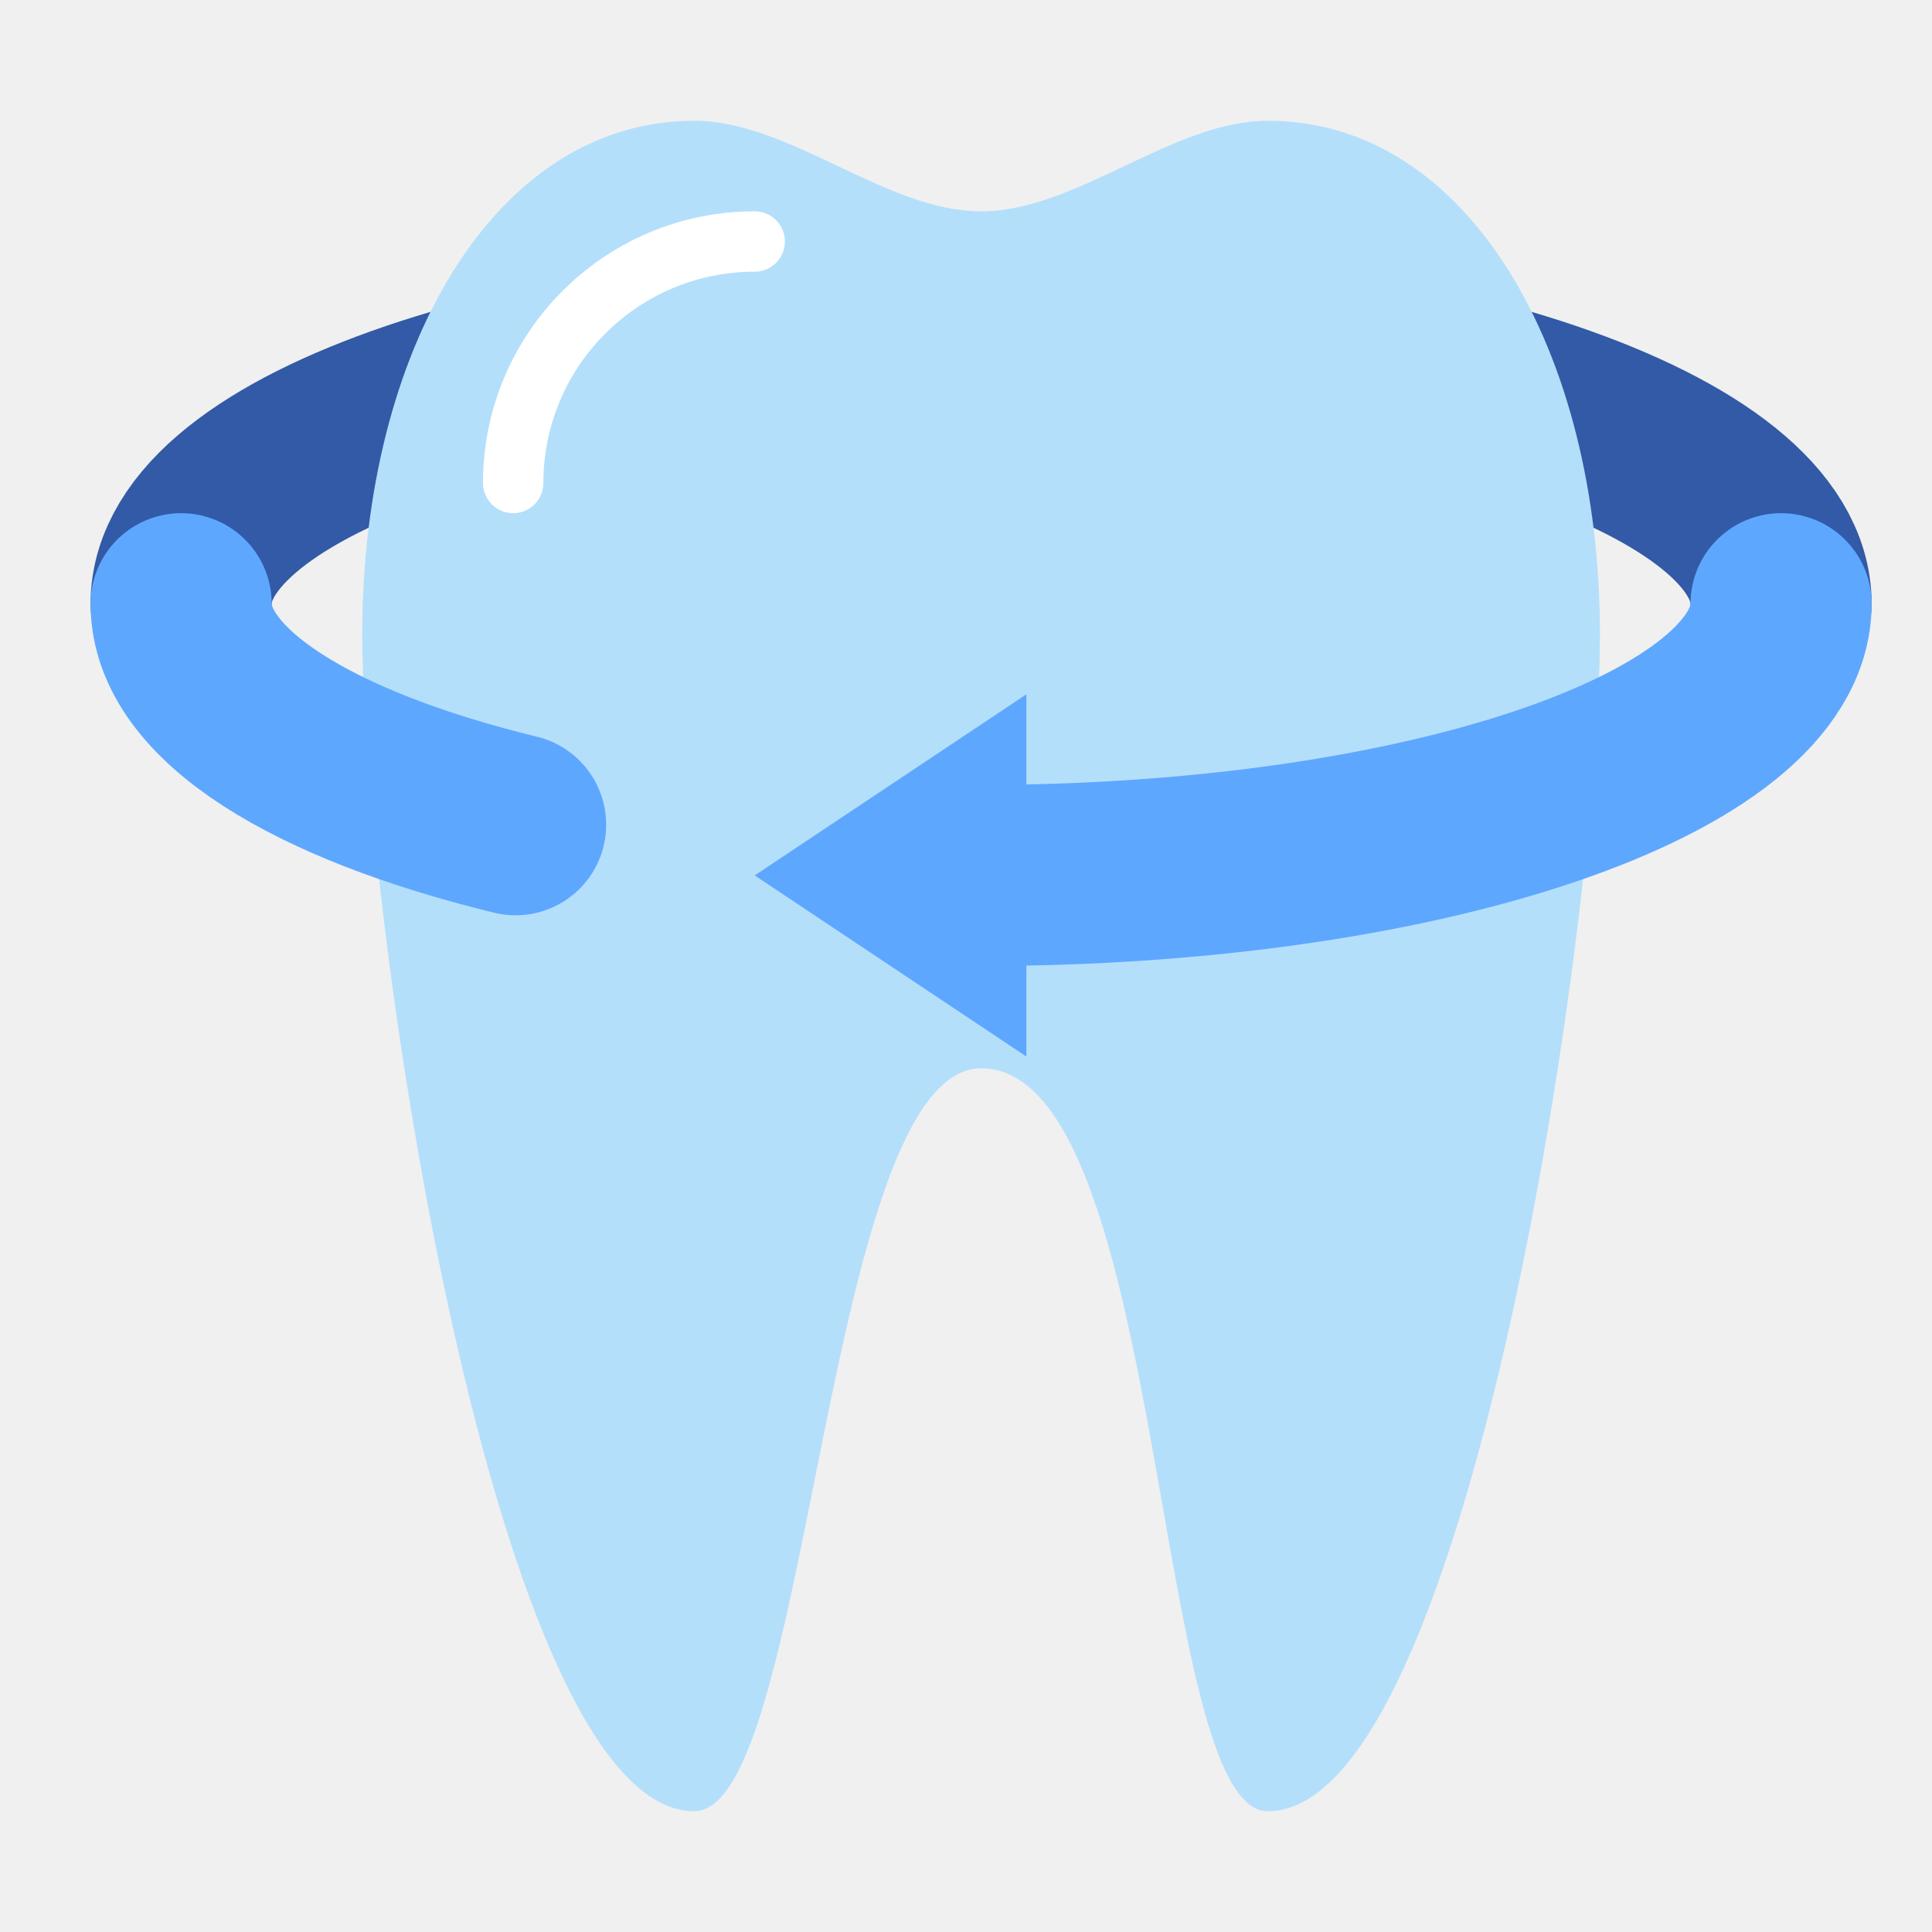
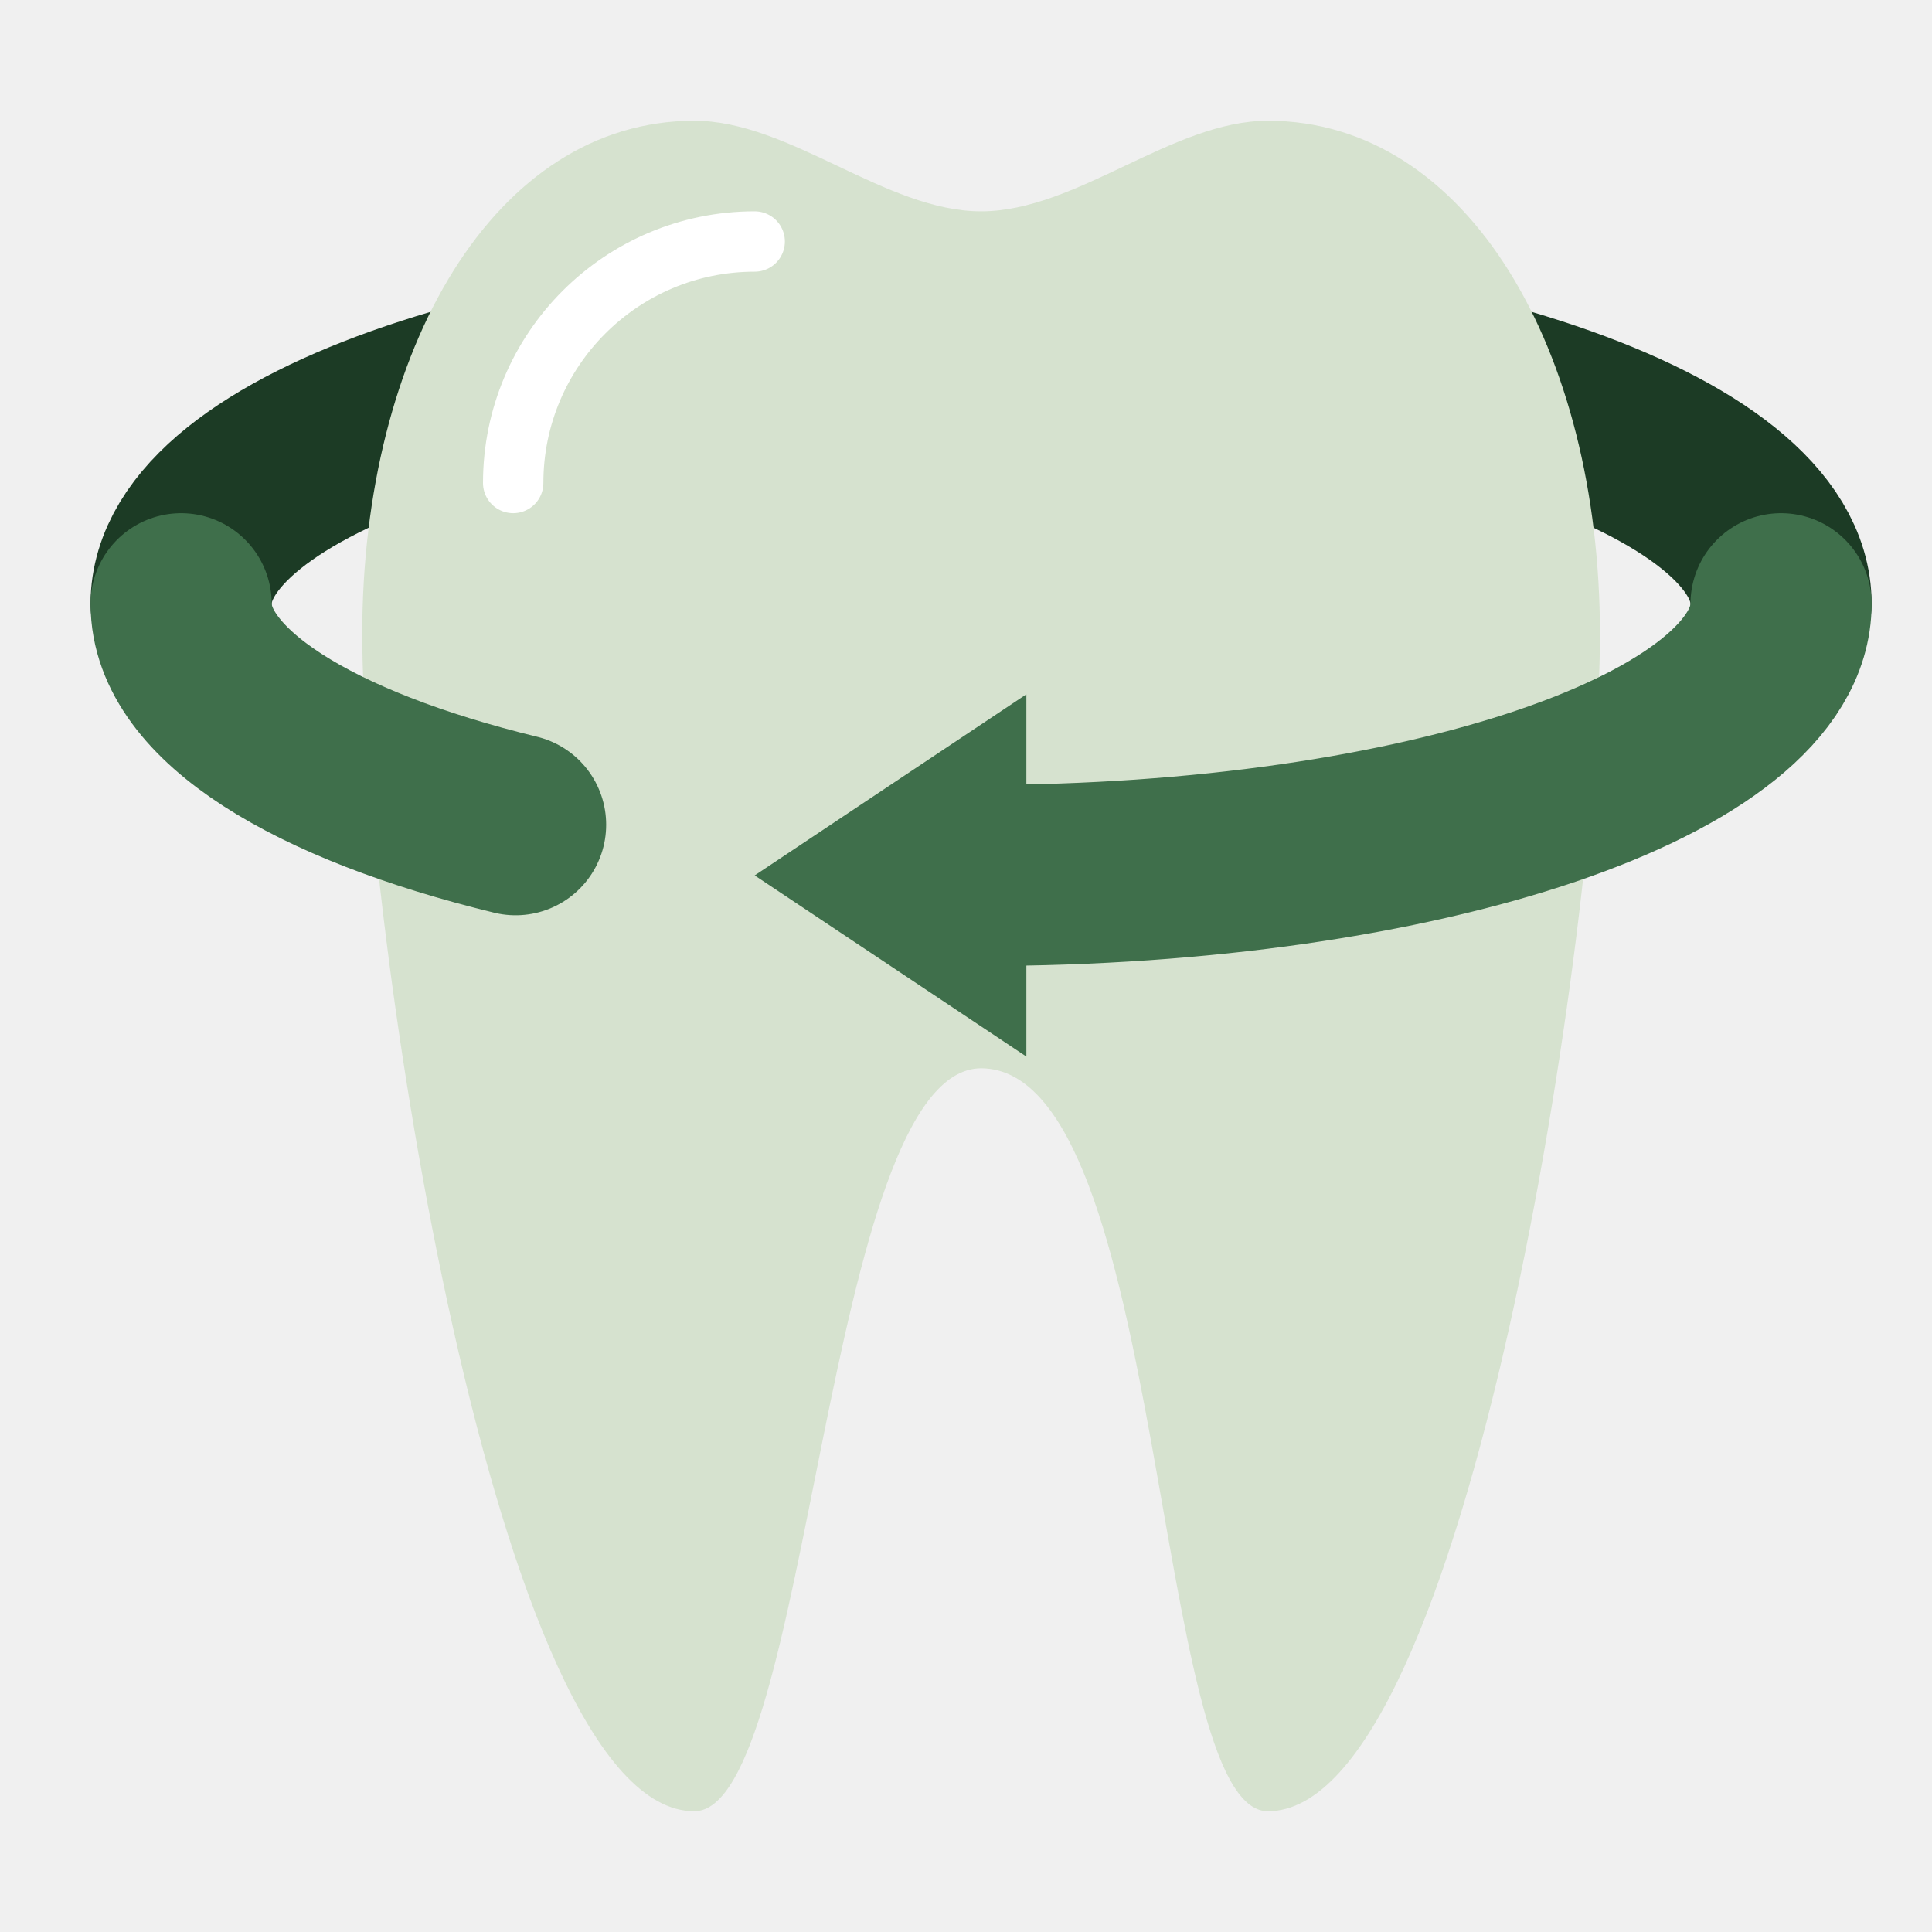
<svg xmlns="http://www.w3.org/2000/svg" width="800px" height="800px" viewBox="0 0 64 64">
  <g fill="none" fill-rule="evenodd">
-     <path stroke="#325AA6" stroke-linecap="round" stroke-width="6" d="M6,11 C6,15.971 17.864,20 32.5,20 L32.5,20 C47.136,20 59,15.971 59,11" transform="matrix(1 0 0 -1 0 31)" />
-     <path fill="#B4DFFB" d="M23,4 C16.373,4 12,11.611 12,21 C12,30.389 16.373,60 23,60 C26.866,60 27.305,35.41 32.5,35.388 C38.695,35.41 38.134,60 42,60 C48.627,60 53,30.389 53,21 C53,11.611 48.627,4 42,4 C38.833,4 35.667,7 32.5,7 C29.333,7 26.167,4 23,4 Z" />
+     <path stroke="#1C3B25" stroke-linecap="round" stroke-width="6" d="M6,11 C6,15.971 17.864,20 32.5,20 L32.5,20 C47.136,20 59,15.971 59,11" transform="matrix(1 0 0 -1 0 31)" />
+     <path fill="#D6E2CF" d="M23,4 C16.373,4 12,11.611 12,21 C12,30.389 16.373,60 23,60 C26.866,60 27.305,35.41 32.5,35.388 C38.695,35.41 38.134,60 42,60 C48.627,60 53,30.389 53,21 C53,11.611 48.627,4 42,4 C38.833,4 35.667,7 32.5,7 C29.333,7 26.167,4 23,4 Z" />
    <path stroke="#FFF" stroke-linecap="round" stroke-width="2" d="M25,8 C20.582,8 17,11.582 17,16" />
-     <path stroke="#5EA7FF" stroke-linecap="round" stroke-width="6" d="M6,20 C6,24.971 17.864,29 32.5,29 M47.92,27.32 C54.629,25.687 59,23.017 59,20" transform="matrix(-1 0 0 1 65 0)" />
-     <polygon fill="#5EA7FF" points="34 29 25 35 25 23" transform="matrix(-1 0 0 1 59 0)" />
+     <path stroke="#3F6F4B" stroke-linecap="round" stroke-width="6" d="M6,20 C6,24.971 17.864,29 32.5,29 M47.92,27.32 C54.629,25.687 59,23.017 59,20" transform="matrix(-1 0 0 1 65 0)" />
+     <polygon fill="#3F6F4B" points="34 29 25 35 25 23" transform="matrix(-1 0 0 1 59 0)" />
  </g>
</svg>
